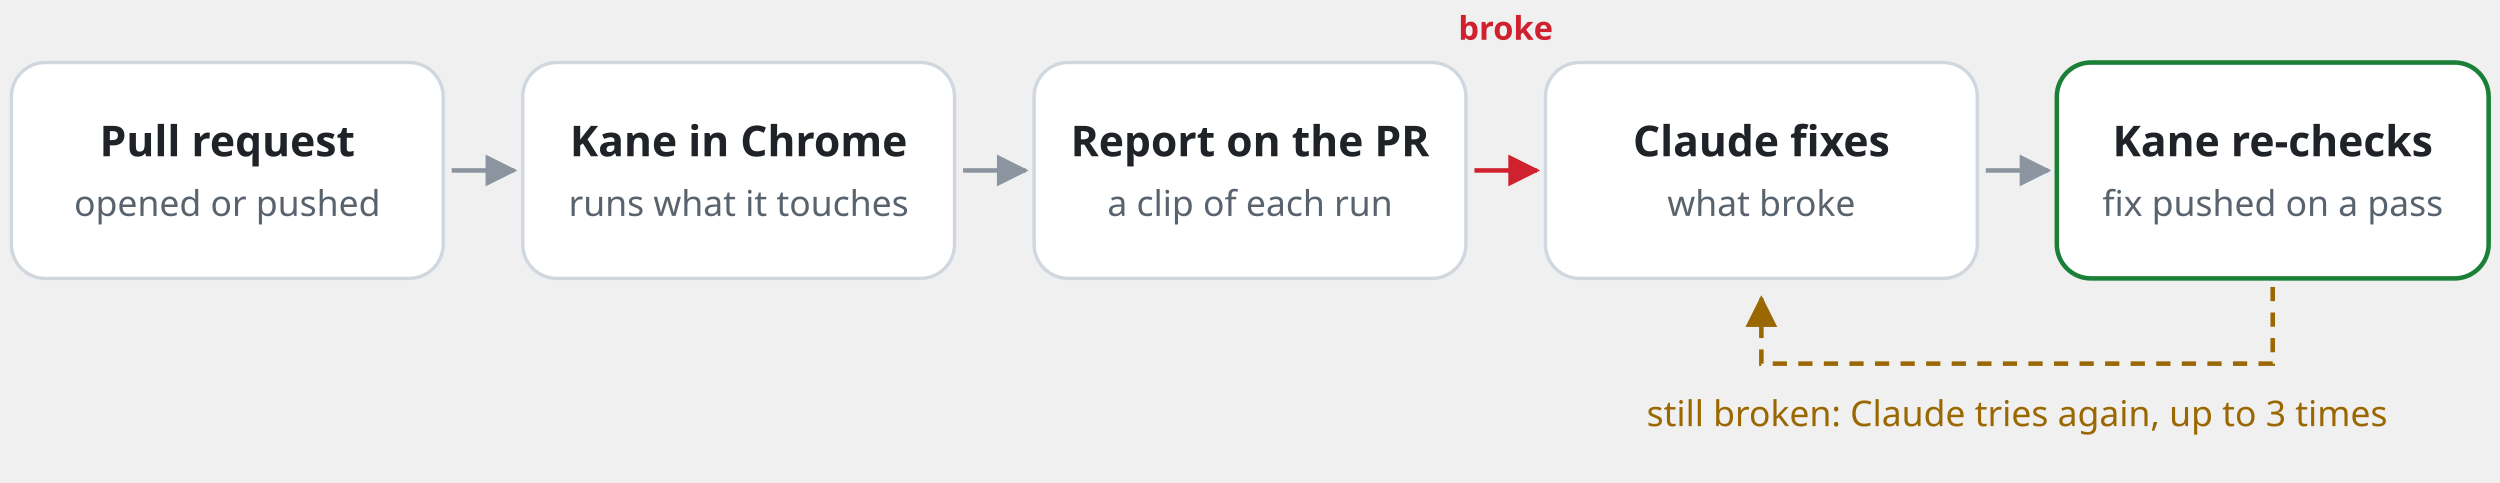
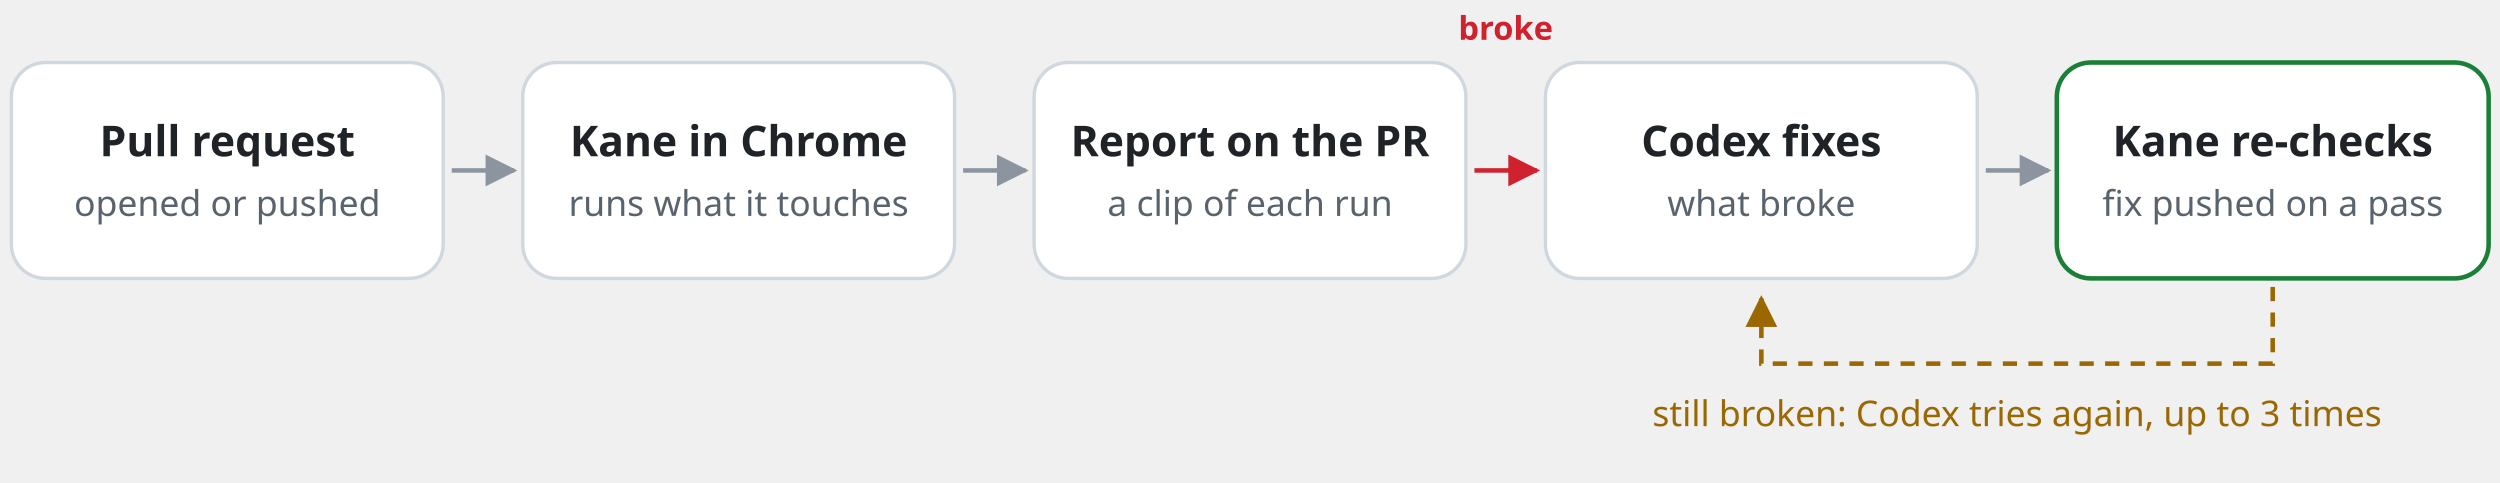
<svg xmlns="http://www.w3.org/2000/svg" viewBox="0 0 880 170" width="880" height="170" font-family="-apple-system, BlinkMacSystemFont, 'Segoe UI', 'Noto Sans', Helvetica, Arial, sans-serif">
  <defs>
    <marker id="a" viewBox="0 0 10 10" refX="9" refY="5" markerWidth="7" markerHeight="7" orient="auto-start-reverse">
      <path d="M0 0L10 5L0 10z" fill="#8c959f" />
    </marker>
    <marker id="r" viewBox="0 0 10 10" refX="9" refY="5" markerWidth="7" markerHeight="7" orient="auto-start-reverse">
      <path d="M0 0L10 5L0 10z" fill="#cf222e" />
    </marker>
    <marker id="l" viewBox="0 0 10 10" refX="9" refY="5" markerWidth="7" markerHeight="7" orient="auto-start-reverse">
      <path d="M0 0L10 5L0 10z" fill="#9a6700" />
    </marker>
  </defs>
  <rect x="4" y="22" width="152" height="76" rx="12" fill="#ffffff" stroke="#d0d7de" stroke-width="1.2" />
  <text x="80.0" y="55" text-anchor="middle" font-size="15" font-weight="600" fill="#1f2328">Pull request</text>
  <text x="80.0" y="76" text-anchor="middle" font-size="12.5" fill="#59636e">opened or pushed</text>
  <rect x="184" y="22" width="152" height="76" rx="12" fill="#ffffff" stroke="#d0d7de" stroke-width="1.2" />
  <text x="260.0" y="55" text-anchor="middle" font-size="15" font-weight="600" fill="#1f2328">Kane in Chrome</text>
  <text x="260.0" y="76" text-anchor="middle" font-size="12.5" fill="#59636e">runs what it touches</text>
  <rect x="364" y="22" width="152" height="76" rx="12" fill="#ffffff" stroke="#d0d7de" stroke-width="1.2" />
  <text x="440.0" y="55" text-anchor="middle" font-size="15" font-weight="600" fill="#1f2328">Report on the PR</text>
  <text x="440.0" y="76" text-anchor="middle" font-size="12.5" fill="#59636e">a clip of each run</text>
  <rect x="544" y="22" width="152" height="76" rx="12" fill="#ffffff" stroke="#d0d7de" stroke-width="1.2" />
-   <text x="620.0" y="55" text-anchor="middle" font-size="15" font-weight="600" fill="#1f2328">Claude fixes</text>
+   <text x="620.0" y="55" text-anchor="middle" font-size="15" font-weight="600" fill="#1f2328">Codex fixes</text>
  <text x="620.0" y="76" text-anchor="middle" font-size="12.5" fill="#59636e">what broke</text>
  <rect x="724" y="22" width="152" height="76" rx="12" fill="#ffffff" stroke="#1a7f37" stroke-width="1.6" />
  <text x="800.0" y="55" text-anchor="middle" font-size="15" font-weight="600" fill="#1f2328">Kane re-checks</text>
  <text x="800.0" y="76" text-anchor="middle" font-size="12.5" fill="#59636e">fix pushed on a pass</text>
  <line x1="159" y1="60.0" x2="181" y2="60.0" stroke="#8c959f" stroke-width="1.6" marker-end="url(#a)" />
  <line x1="339" y1="60.0" x2="361" y2="60.0" stroke="#8c959f" stroke-width="1.6" marker-end="url(#a)" />
  <line x1="519" y1="60.0" x2="541" y2="60.0" stroke="#cf222e" stroke-width="1.6" marker-end="url(#r)" />
  <line x1="699" y1="60.0" x2="721" y2="60.0" stroke="#8c959f" stroke-width="1.6" marker-end="url(#a)" />
  <text x="530.0" y="14" text-anchor="middle" font-size="11.5" font-weight="600" fill="#cf222e">broke</text>
  <path d="M800.0 101 V128 H620.0 V105" fill="none" stroke="#9a6700" stroke-width="1.6" stroke-dasharray="5 4" marker-end="url(#l)" />
-   <text x="710.0" y="150" text-anchor="middle" font-size="12.5" fill="#9a6700">still broken: Claude tries again, up to 3 times</text>
+   <text x="710.0" y="150" text-anchor="middle" font-size="12.5" fill="#9a6700">still broken: Codex tries again, up to 3 times</text>
</svg>
